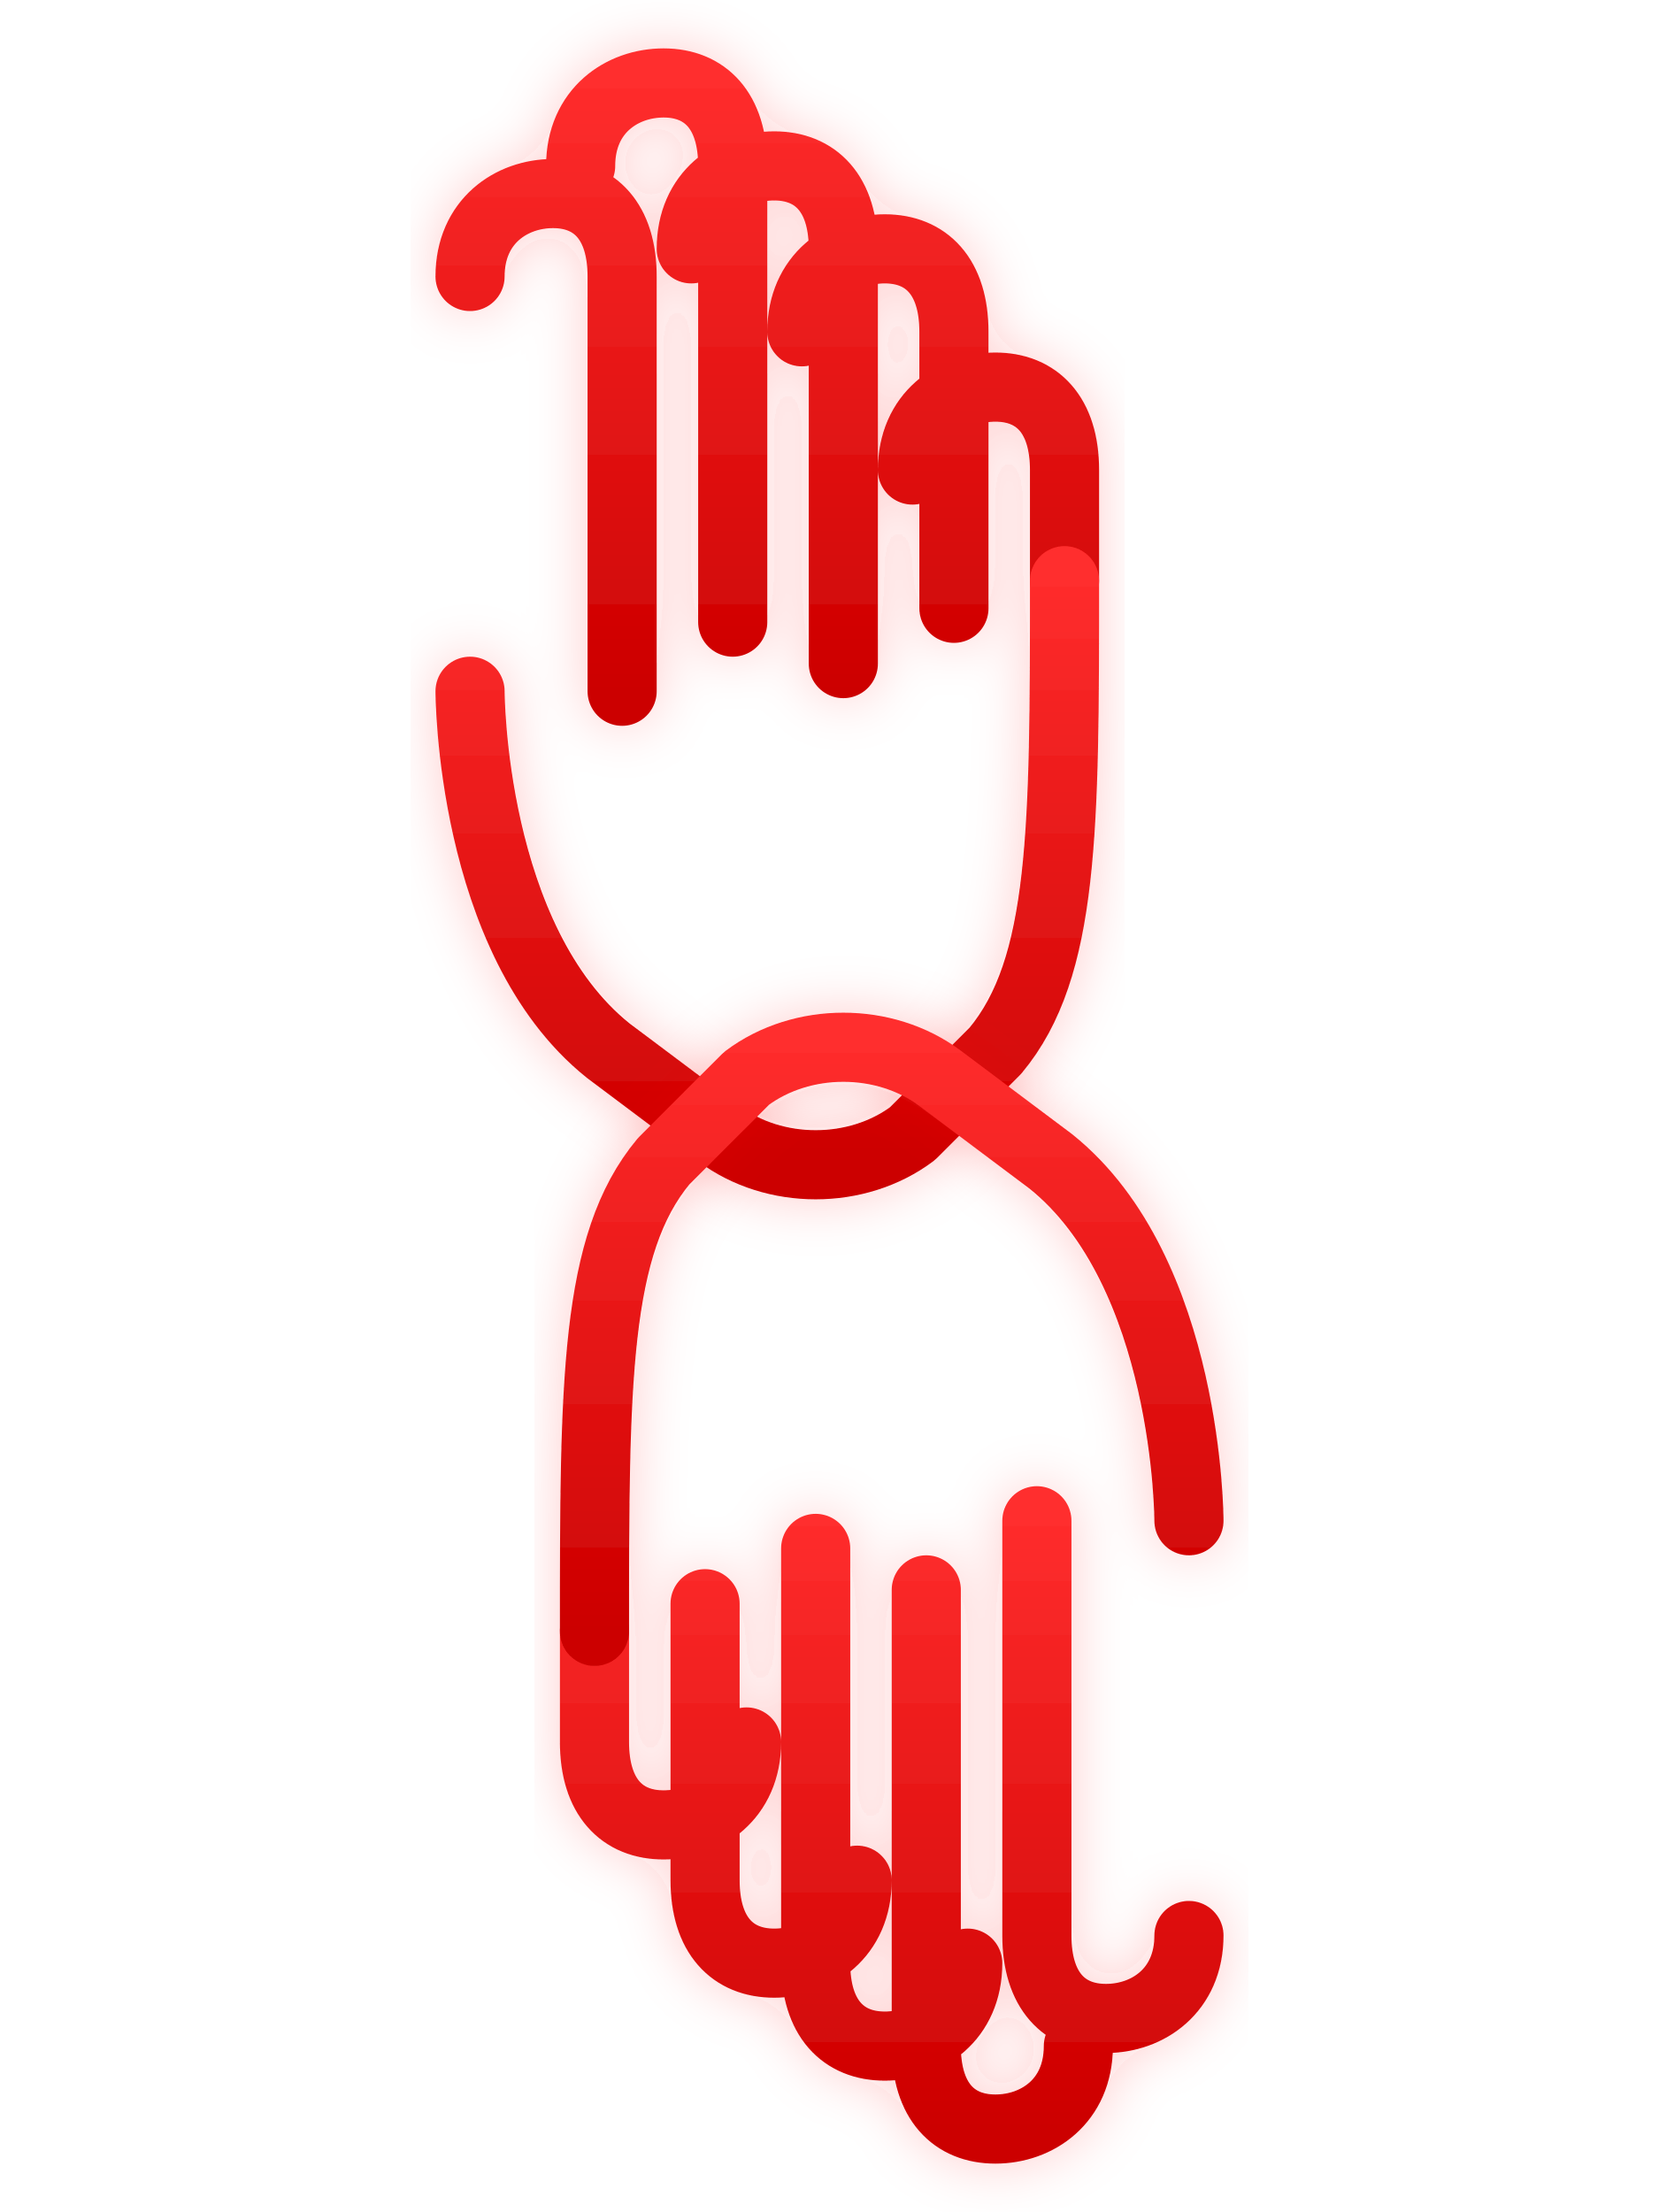
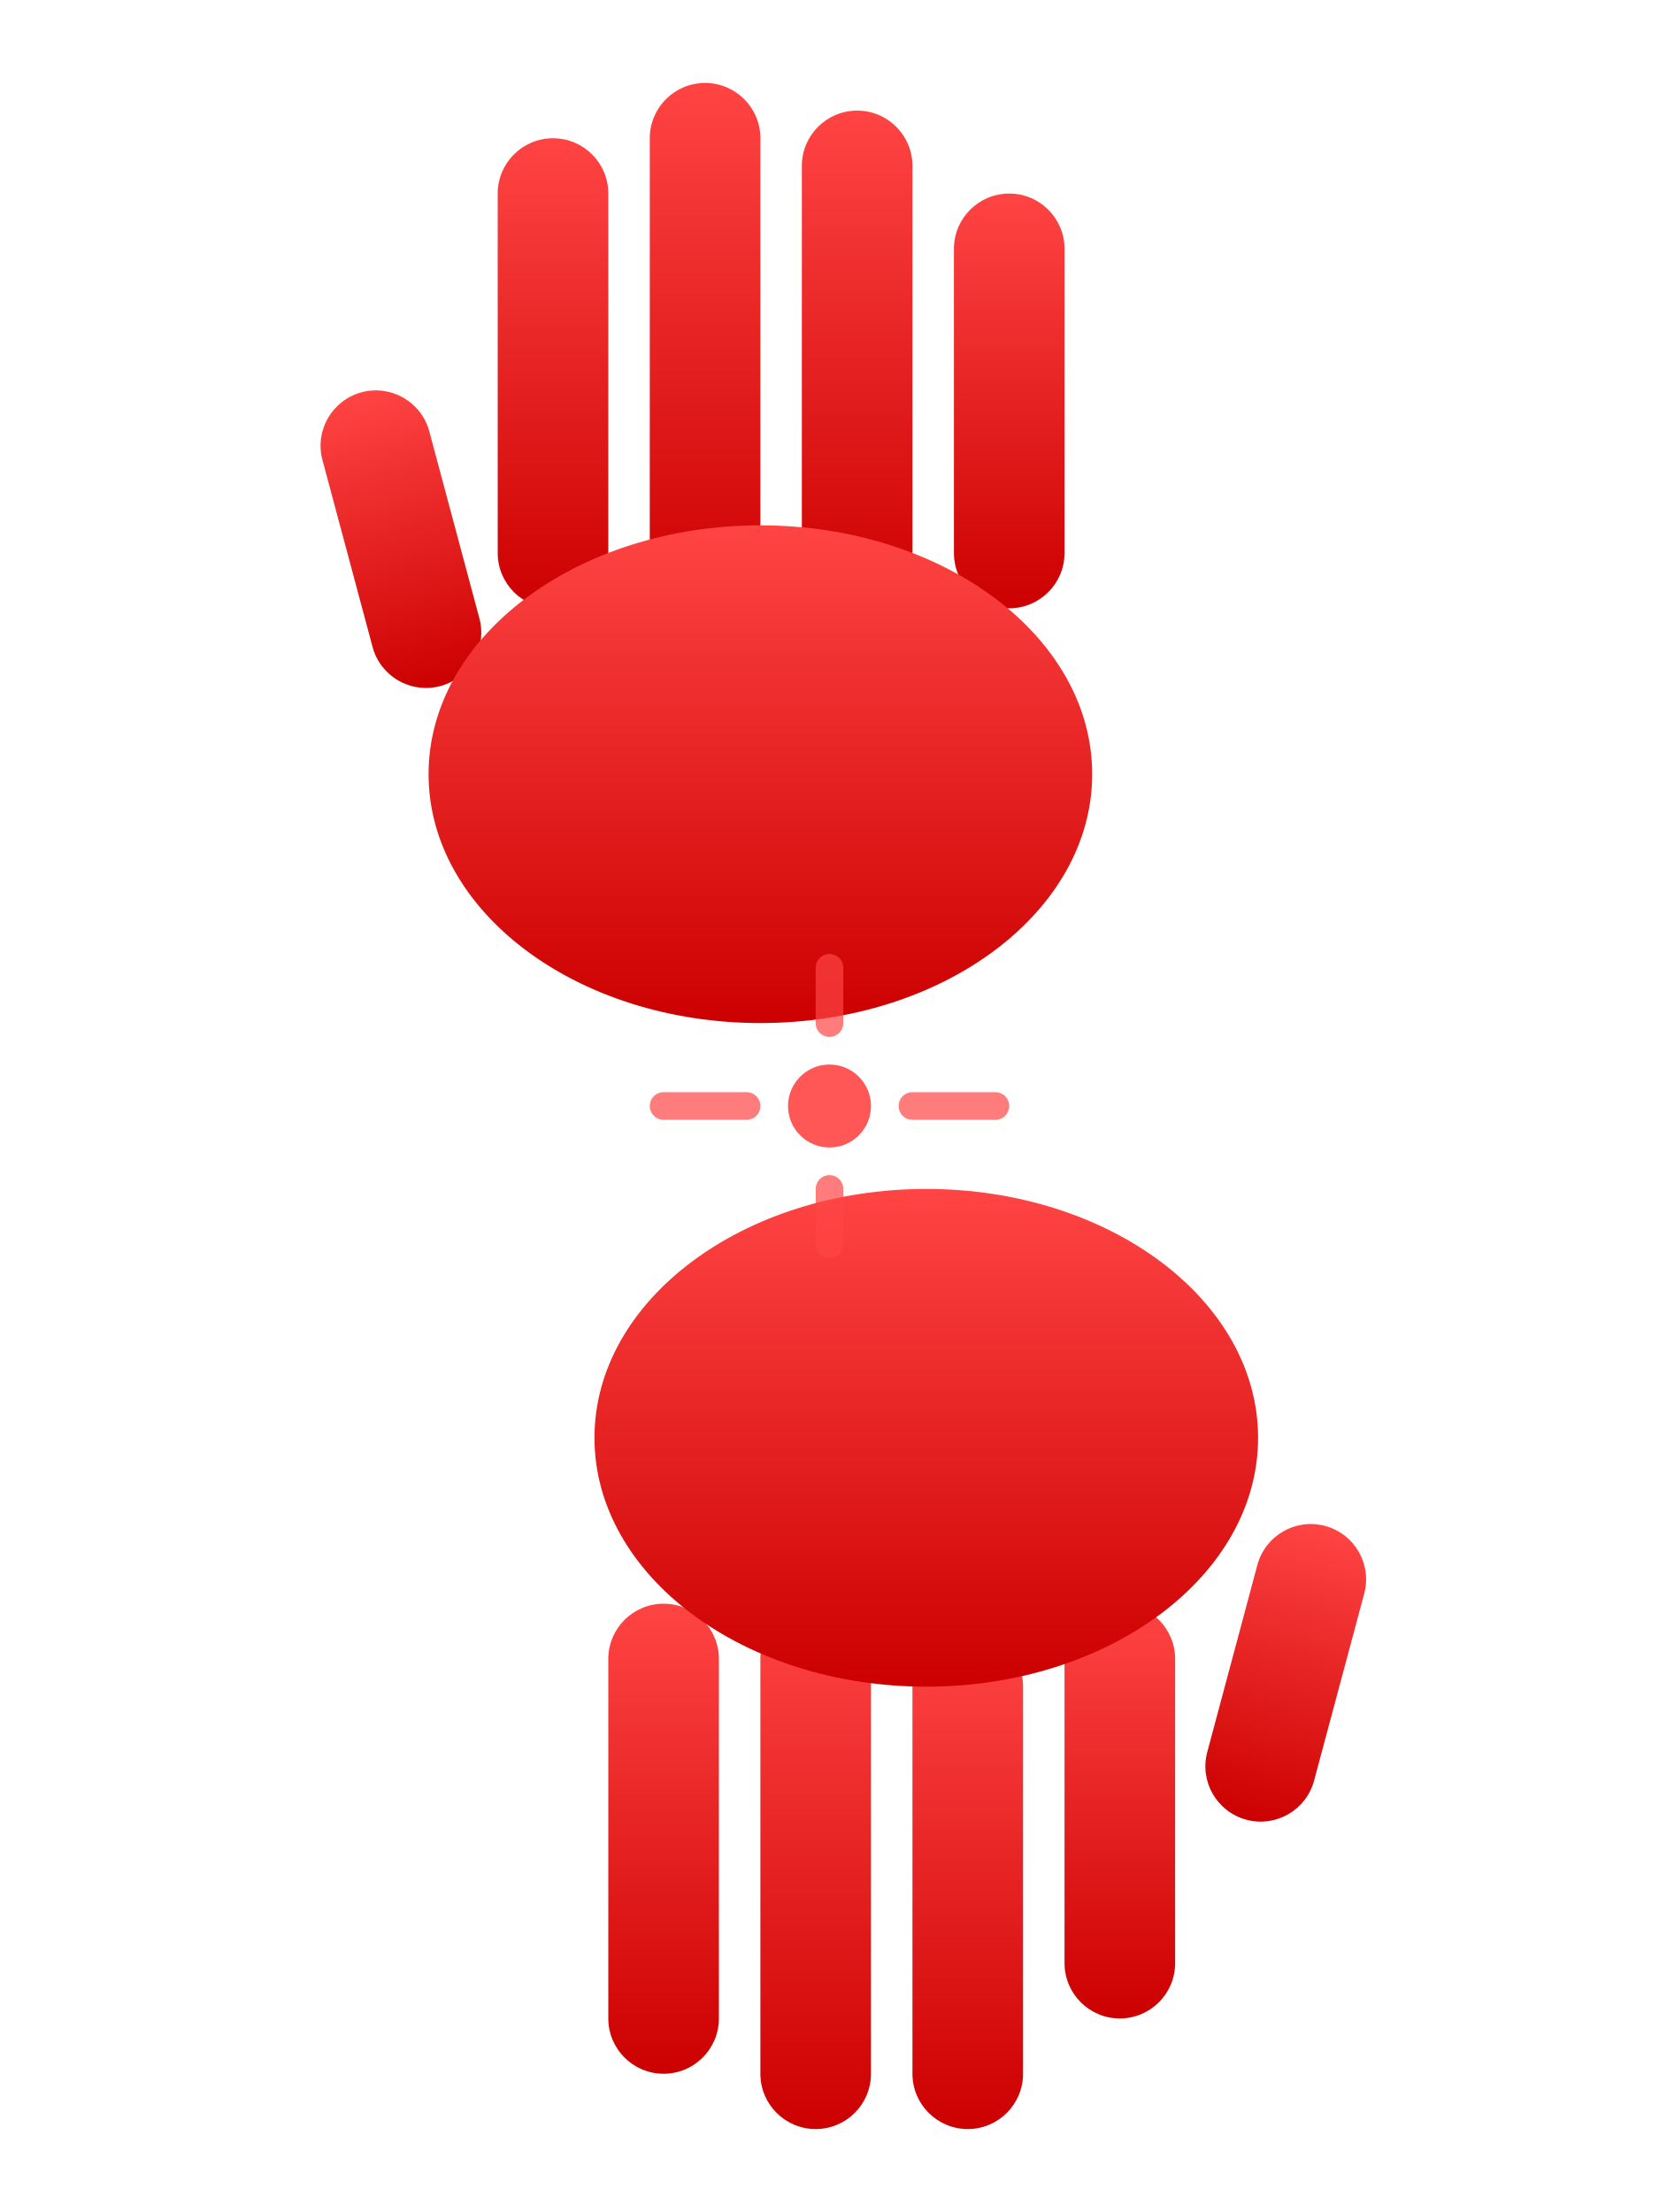
<svg xmlns="http://www.w3.org/2000/svg" viewBox="0 0 120 160" fill="none">
  <defs>
    <linearGradient id="redGrad" x1="50%" y1="0%" x2="50%" y2="100%">
-       <stop offset="0%" stop-color="#ff2d2d" />
+       <stop offset="0%" stop-color="#ff4444" />
      <stop offset="100%" stop-color="#cc0000" />
    </linearGradient>
-     <filter id="softGlow">
-       <feGaussianBlur in="SourceGraphic" stdDeviation="2" result="blur" />
-       <feFlood flood-color="#ff2d2d" flood-opacity="0.2" result="color" />
-       <feComposite in="color" in2="blur" operator="in" result="glow" />
-       <feMerge>
-         <feMergeNode in="glow" />
-         <feMergeNode in="SourceGraphic" />
-       </feMerge>
-     </filter>
  </defs>
-   <g filter="url(#softGlow)">
-     <path d="       M 42 12 C 42 8, 45 6, 48 6 C 51 6, 53 8, 53 12 L 53 45       M 34 20 C 34 16, 37 14, 40 14 C 43 14, 45 16, 45 20 L 45 50       M 50 18 C 50 14, 53 12, 56 12 C 59 12, 61 14, 61 18 L 61 48       M 58 24 C 58 20, 61 18, 64 18 C 67 18, 69 20, 69 24 L 69 44       M 66 34 C 66 30, 69 28, 72 28 C 75 28, 77 30, 77 34 L 77 42     " stroke="url(#redGrad)" stroke-width="5" stroke-linecap="round" fill="none" />
-     <path d="       M 34 50 C 34 50, 34 68, 44 76 L 52 82       C 56 85, 62 85, 66 82 L 72 76 C 77 70, 77 60, 77 42     " stroke="url(#redGrad)" stroke-width="5" stroke-linecap="round" stroke-linejoin="round" fill="none" />
+   <g fill="url(#redGrad)">
+     <rect x="36" y="10" width="8" height="34" rx="4" />
+     <rect x="47" y="6" width="8" height="38" rx="4" />
+     <rect x="58" y="8" width="8" height="36" rx="4" />
+     <rect x="69" y="14" width="8" height="30" rx="4" />
+     <rect x="25" y="28" width="8" height="22" rx="4" transform="rotate(-15 29 39)" />
+     <ellipse cx="55" cy="56" rx="24" ry="18" />
  </g>
-   <g filter="url(#softGlow)">
-     <path d="       M 78 148 C 78 152, 75 154, 72 154 C 69 154, 67 152, 67 148 L 67 115       M 86 140 C 86 144, 83 146, 80 146 C 77 146, 75 144, 75 140 L 75 110       M 70 142 C 70 146, 67 148, 64 148 C 61 148, 59 146, 59 142 L 59 112       M 62 136 C 62 140, 59 142, 56 142 C 53 142, 51 140, 51 136 L 51 116       M 54 126 C 54 130, 51 132, 48 132 C 45 132, 43 130, 43 126 L 43 118     " stroke="url(#redGrad)" stroke-width="5" stroke-linecap="round" fill="none" />
-     <path d="       M 86 110 C 86 110, 86 92, 76 84 L 68 78       C 64 75, 58 75, 54 78 L 48 84 C 43 90, 43 100, 43 118     " stroke="url(#redGrad)" stroke-width="5" stroke-linecap="round" stroke-linejoin="round" fill="none" />
+   <g fill="url(#redGrad)">
+     <rect x="44" y="116" width="8" height="34" rx="4" />
+     <rect x="55" y="116" width="8" height="38" rx="4" />
+     <rect x="66" y="118" width="8" height="36" rx="4" />
+     <rect x="77" y="116" width="8" height="30" rx="4" />
+     <rect x="89" y="110" width="8" height="22" rx="4" transform="rotate(15 93 121)" />
+     <ellipse cx="67" cy="104" rx="24" ry="18" />
  </g>
+   <circle cx="60" cy="80" r="3" fill="#ff4444" opacity="0.9" />
+   <line x1="54" y1="80" x2="48" y2="80" stroke="#ff4444" stroke-width="2" stroke-linecap="round" opacity="0.7" />
+   <line x1="66" y1="80" x2="72" y2="80" stroke="#ff4444" stroke-width="2" stroke-linecap="round" opacity="0.7" />
+   <line x1="60" y1="74" x2="60" y2="70" stroke="#ff4444" stroke-width="2" stroke-linecap="round" opacity="0.7" />
+   <line x1="60" y1="86" x2="60" y2="90" stroke="#ff4444" stroke-width="2" stroke-linecap="round" opacity="0.7" />
</svg>
